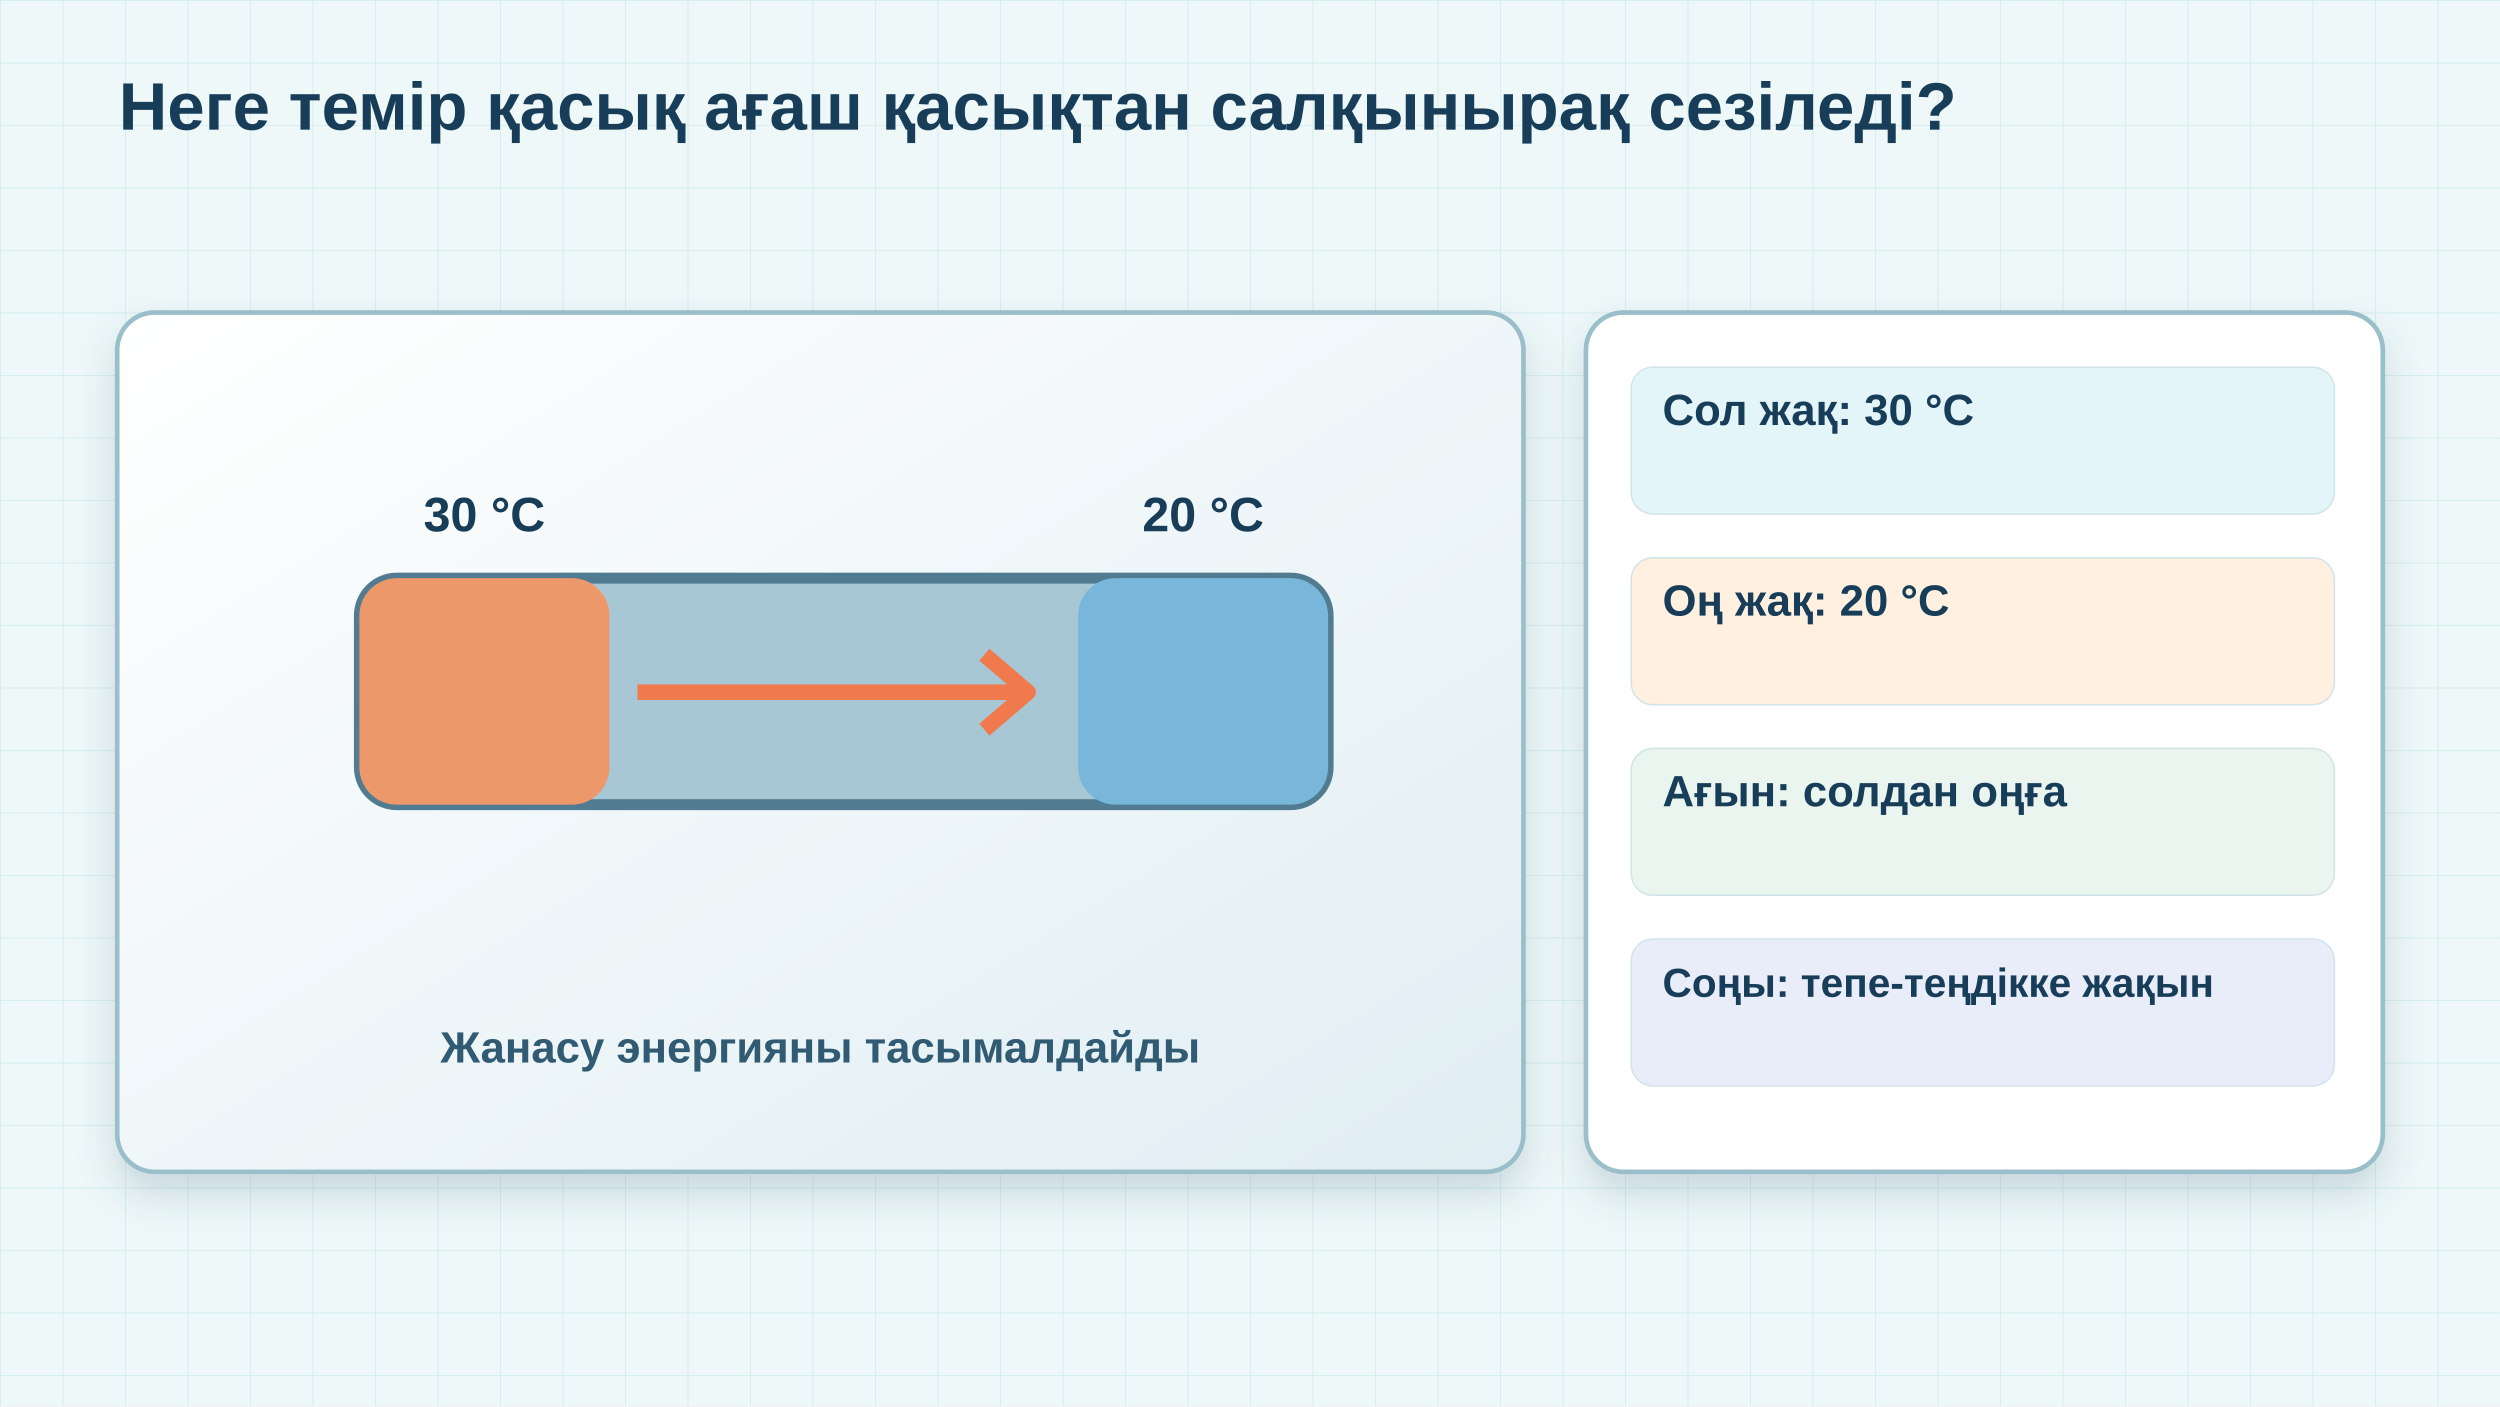
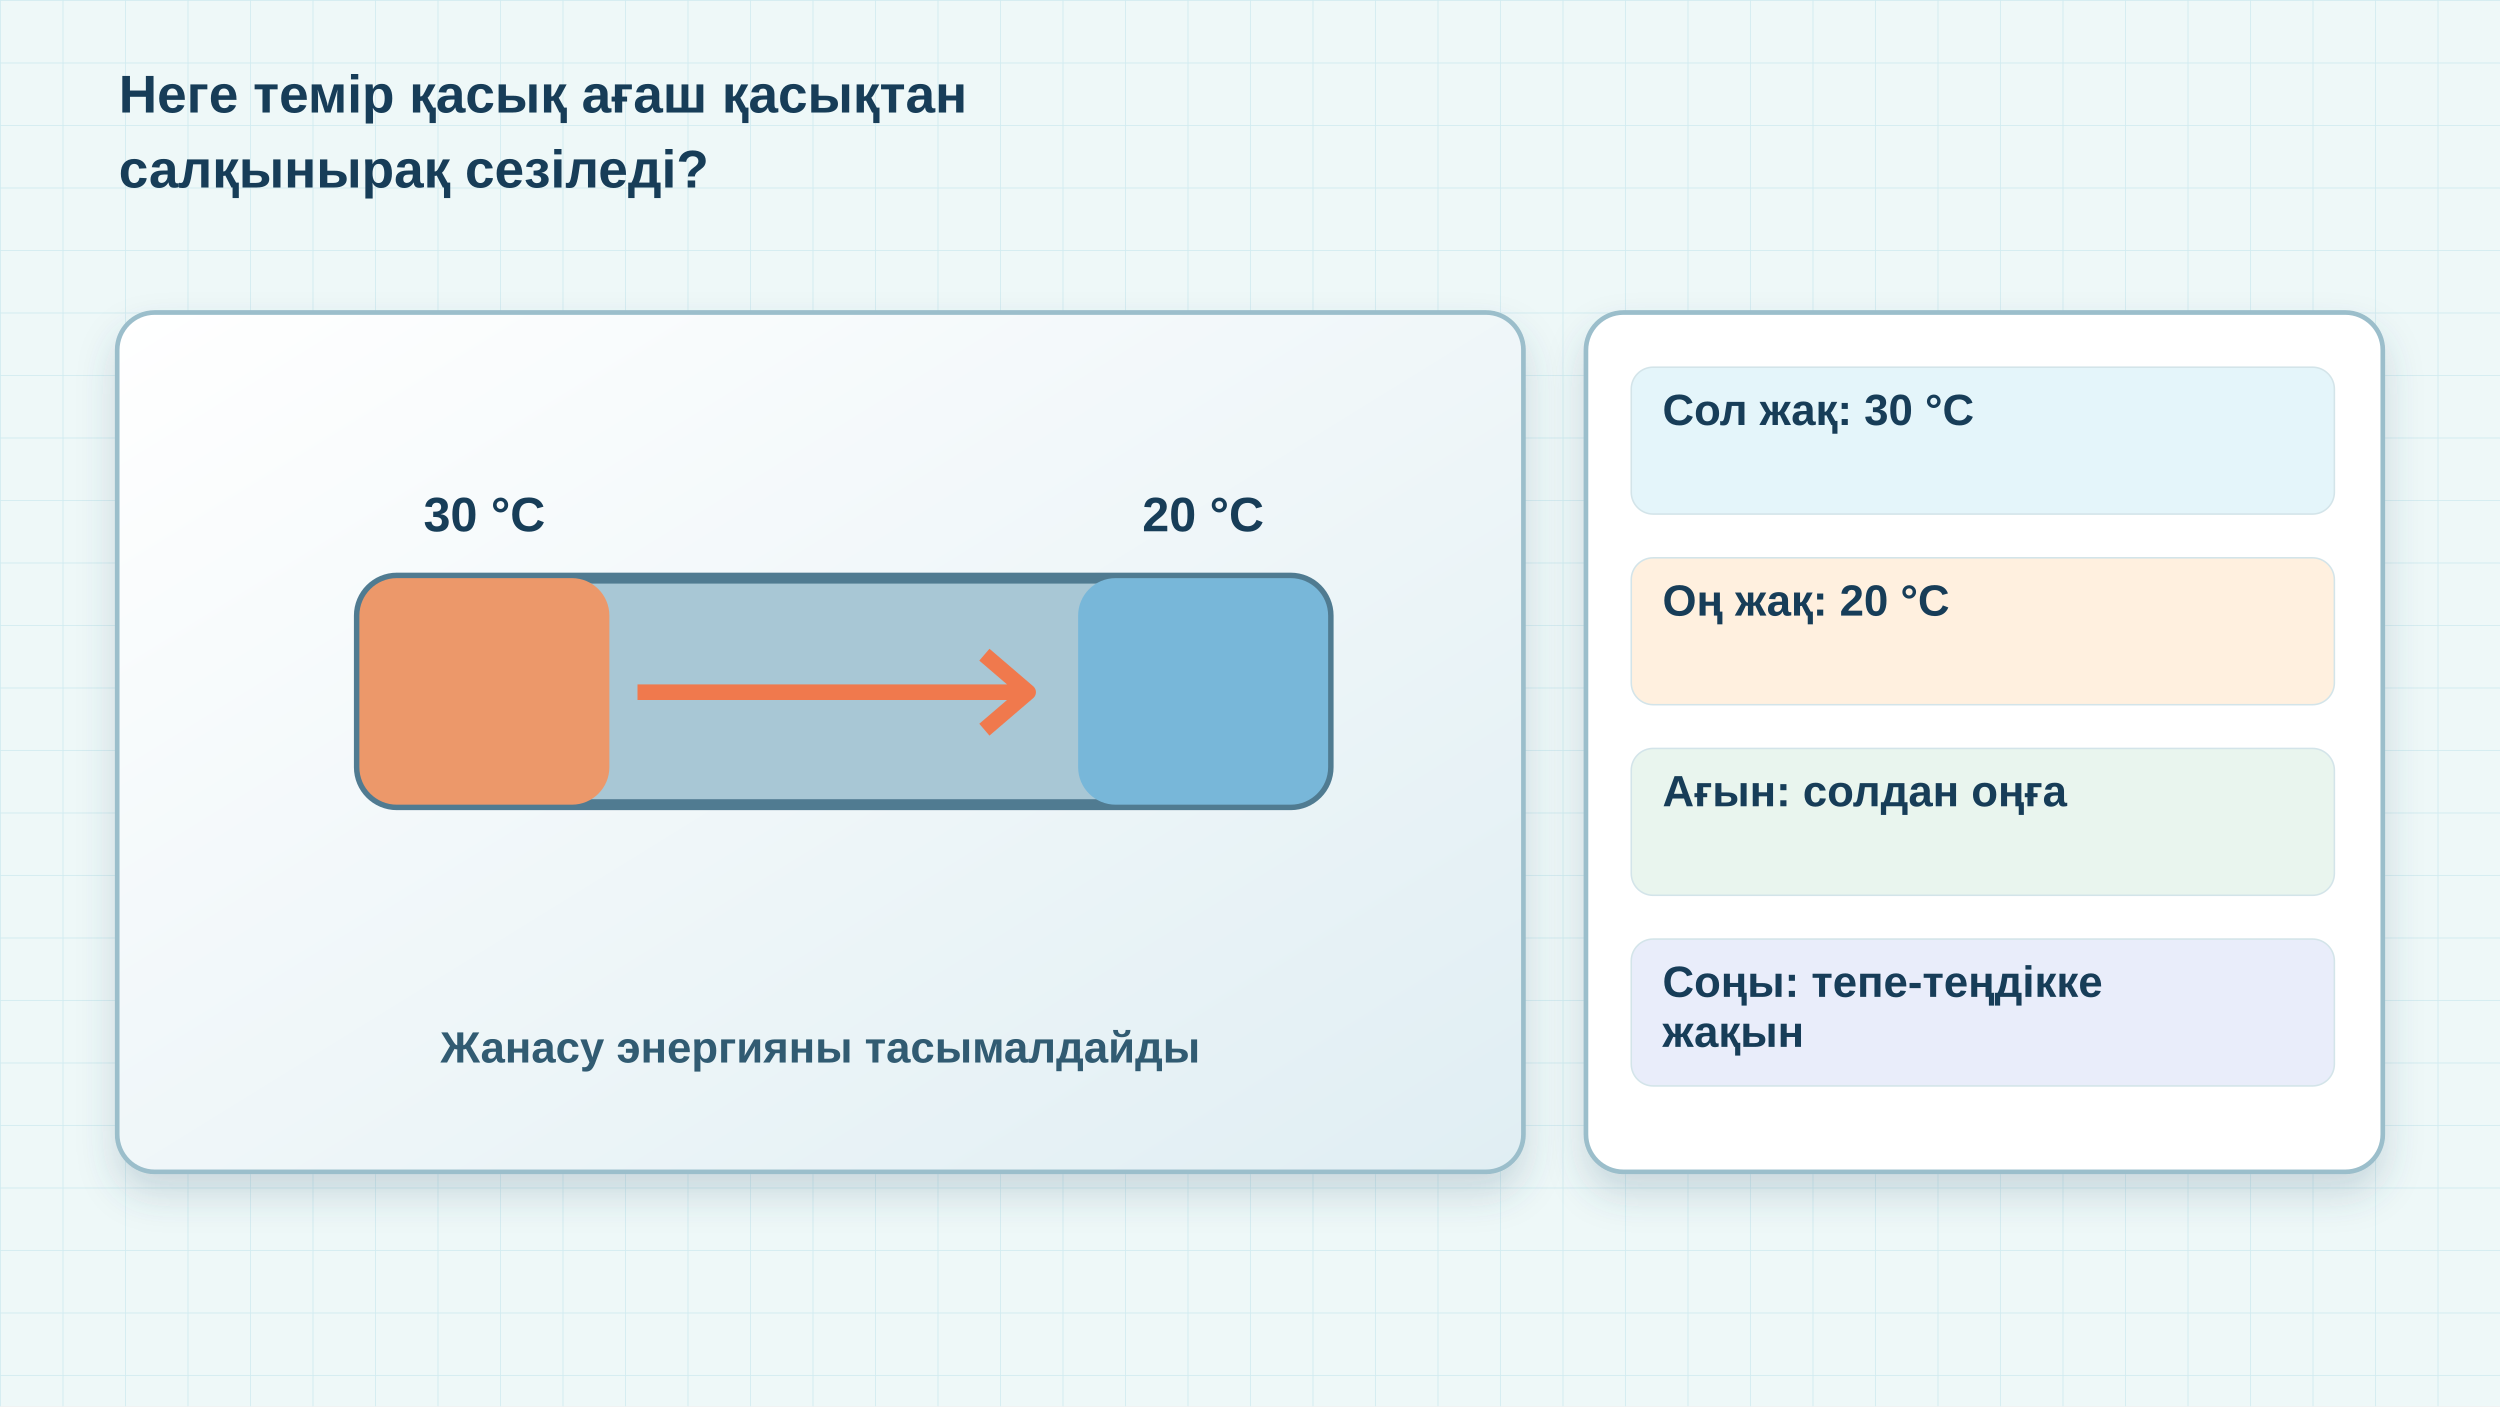
<svg xmlns="http://www.w3.org/2000/svg" width="1600" height="900" viewBox="0 0 1600 900" role="img" aria-labelledby="title desc">
  <defs>
    <pattern id="grid" width="40" height="40" patternUnits="userSpaceOnUse">
      <path d="M40 0H0V40" fill="none" stroke="#cfebf0" />
    </pattern>
    <filter id="shadow" x="-20%" y="-20%" width="150%" height="160%">
      <feDropShadow dx="0" dy="13" stdDeviation="12" flood-color="#375b74" flood-opacity=".2" />
    </filter>
    <linearGradient id="card" x2="1" y2="1">
      <stop stop-color="#fff" />
      <stop offset="1" stop-color="#e0eef3" />
    </linearGradient>
  </defs>
  <rect width="1600" height="900" fill="#eef8f8" />
  <rect width="1600" height="900" fill="url(#grid)" />
  <rect x="75" y="200" width="900" height="550" rx="24" fill="url(#card)" stroke="#9bbecb" stroke-width="3" filter="url(#shadow)" />
  <rect x="1015" y="200" width="510" height="550" rx="24" fill="#fff" stroke="#9bbecb" stroke-width="3" filter="url(#shadow)" />
-   <text x="76" y="83" text-anchor="start" font-family="Arial,sans-serif" font-weight="650" font-size="43" fill="#173d58">Неге темір қасық ағаш қасықтан салқынырақ сезіледі?</text>
+   <text x="76" y="72" text-anchor="start" font-family="Arial,sans-serif" font-weight="650" font-size="34" fill="#173d58">Неге темір қасық ағаш қасықтан</text>
+   <text x="76" y="120" text-anchor="start" font-family="Arial,sans-serif" font-weight="650" font-size="34" fill="#173d58">салқынырақ сезіледі?</text>
  <rect x="1044" y="235" width="450" height="94" rx="14" fill="#e4f5fa" stroke="#d3e4e9" />
  <text x="1064" y="272" text-anchor="start" font-family="Arial,sans-serif" font-weight="650" font-size="28" fill="#173d58">Сол жақ: 30 °C</text>
  <rect x="1044" y="357" width="450" height="94" rx="14" fill="#fff0df" stroke="#d3e4e9" />
  <text x="1064" y="394" text-anchor="start" font-family="Arial,sans-serif" font-weight="650" font-size="28" fill="#173d58">Оң жақ: 20 °C</text>
  <rect x="1044" y="479" width="450" height="94" rx="14" fill="#e9f5ee" stroke="#d3e4e9" />
  <text x="1064" y="516" text-anchor="start" font-family="Arial,sans-serif" font-weight="650" font-size="28" fill="#173d58">Ағын: солдан оңға</text>
  <rect x="1044" y="601" width="450" height="94" rx="14" fill="#e9edfa" stroke="#d3e4e9" />
-   <text x="1064" y="638" text-anchor="start" font-family="Arial,sans-serif" font-weight="650" font-size="26" fill="#173d58">Соңы: тепе-теңдікке жақын</text>
+   <text x="1064" y="638" text-anchor="start" font-family="Arial,sans-serif" font-weight="650" font-size="28" fill="#173d58">Соңы: тепе-теңдікке</text>
+   <text x="1064" y="670" text-anchor="start" font-family="Arial,sans-serif" font-weight="650" font-size="28" fill="#173d58">жақын</text>
  <rect x="230" y="370" width="620" height="145" rx="24" fill="#a8c7d5" stroke="#507b91" stroke-width="7" />
  <rect x="230" y="370" width="160" height="145" rx="24" fill="#ec986a" />
  <rect x="690" y="370" width="160" height="145" rx="24" fill="#78b7d9" />
  <path d="M408 443h250m-28-24 28 24-28 24" fill="none" stroke="#f0794d" stroke-width="10" stroke-linejoin="round" />
  <text x="310" y="340" text-anchor="middle" font-family="Arial,sans-serif" font-weight="650" font-size="31" fill="#173d58">30 °C</text>
  <text x="770" y="340" text-anchor="middle" font-family="Arial,sans-serif" font-weight="650" font-size="31" fill="#173d58">20 °C</text>
  <text x="525" y="680" text-anchor="middle" font-family="Arial,sans-serif" font-weight="650" font-size="28" fill="#315b72">Жанасу энергияны тасымалдайды</text>
</svg>
